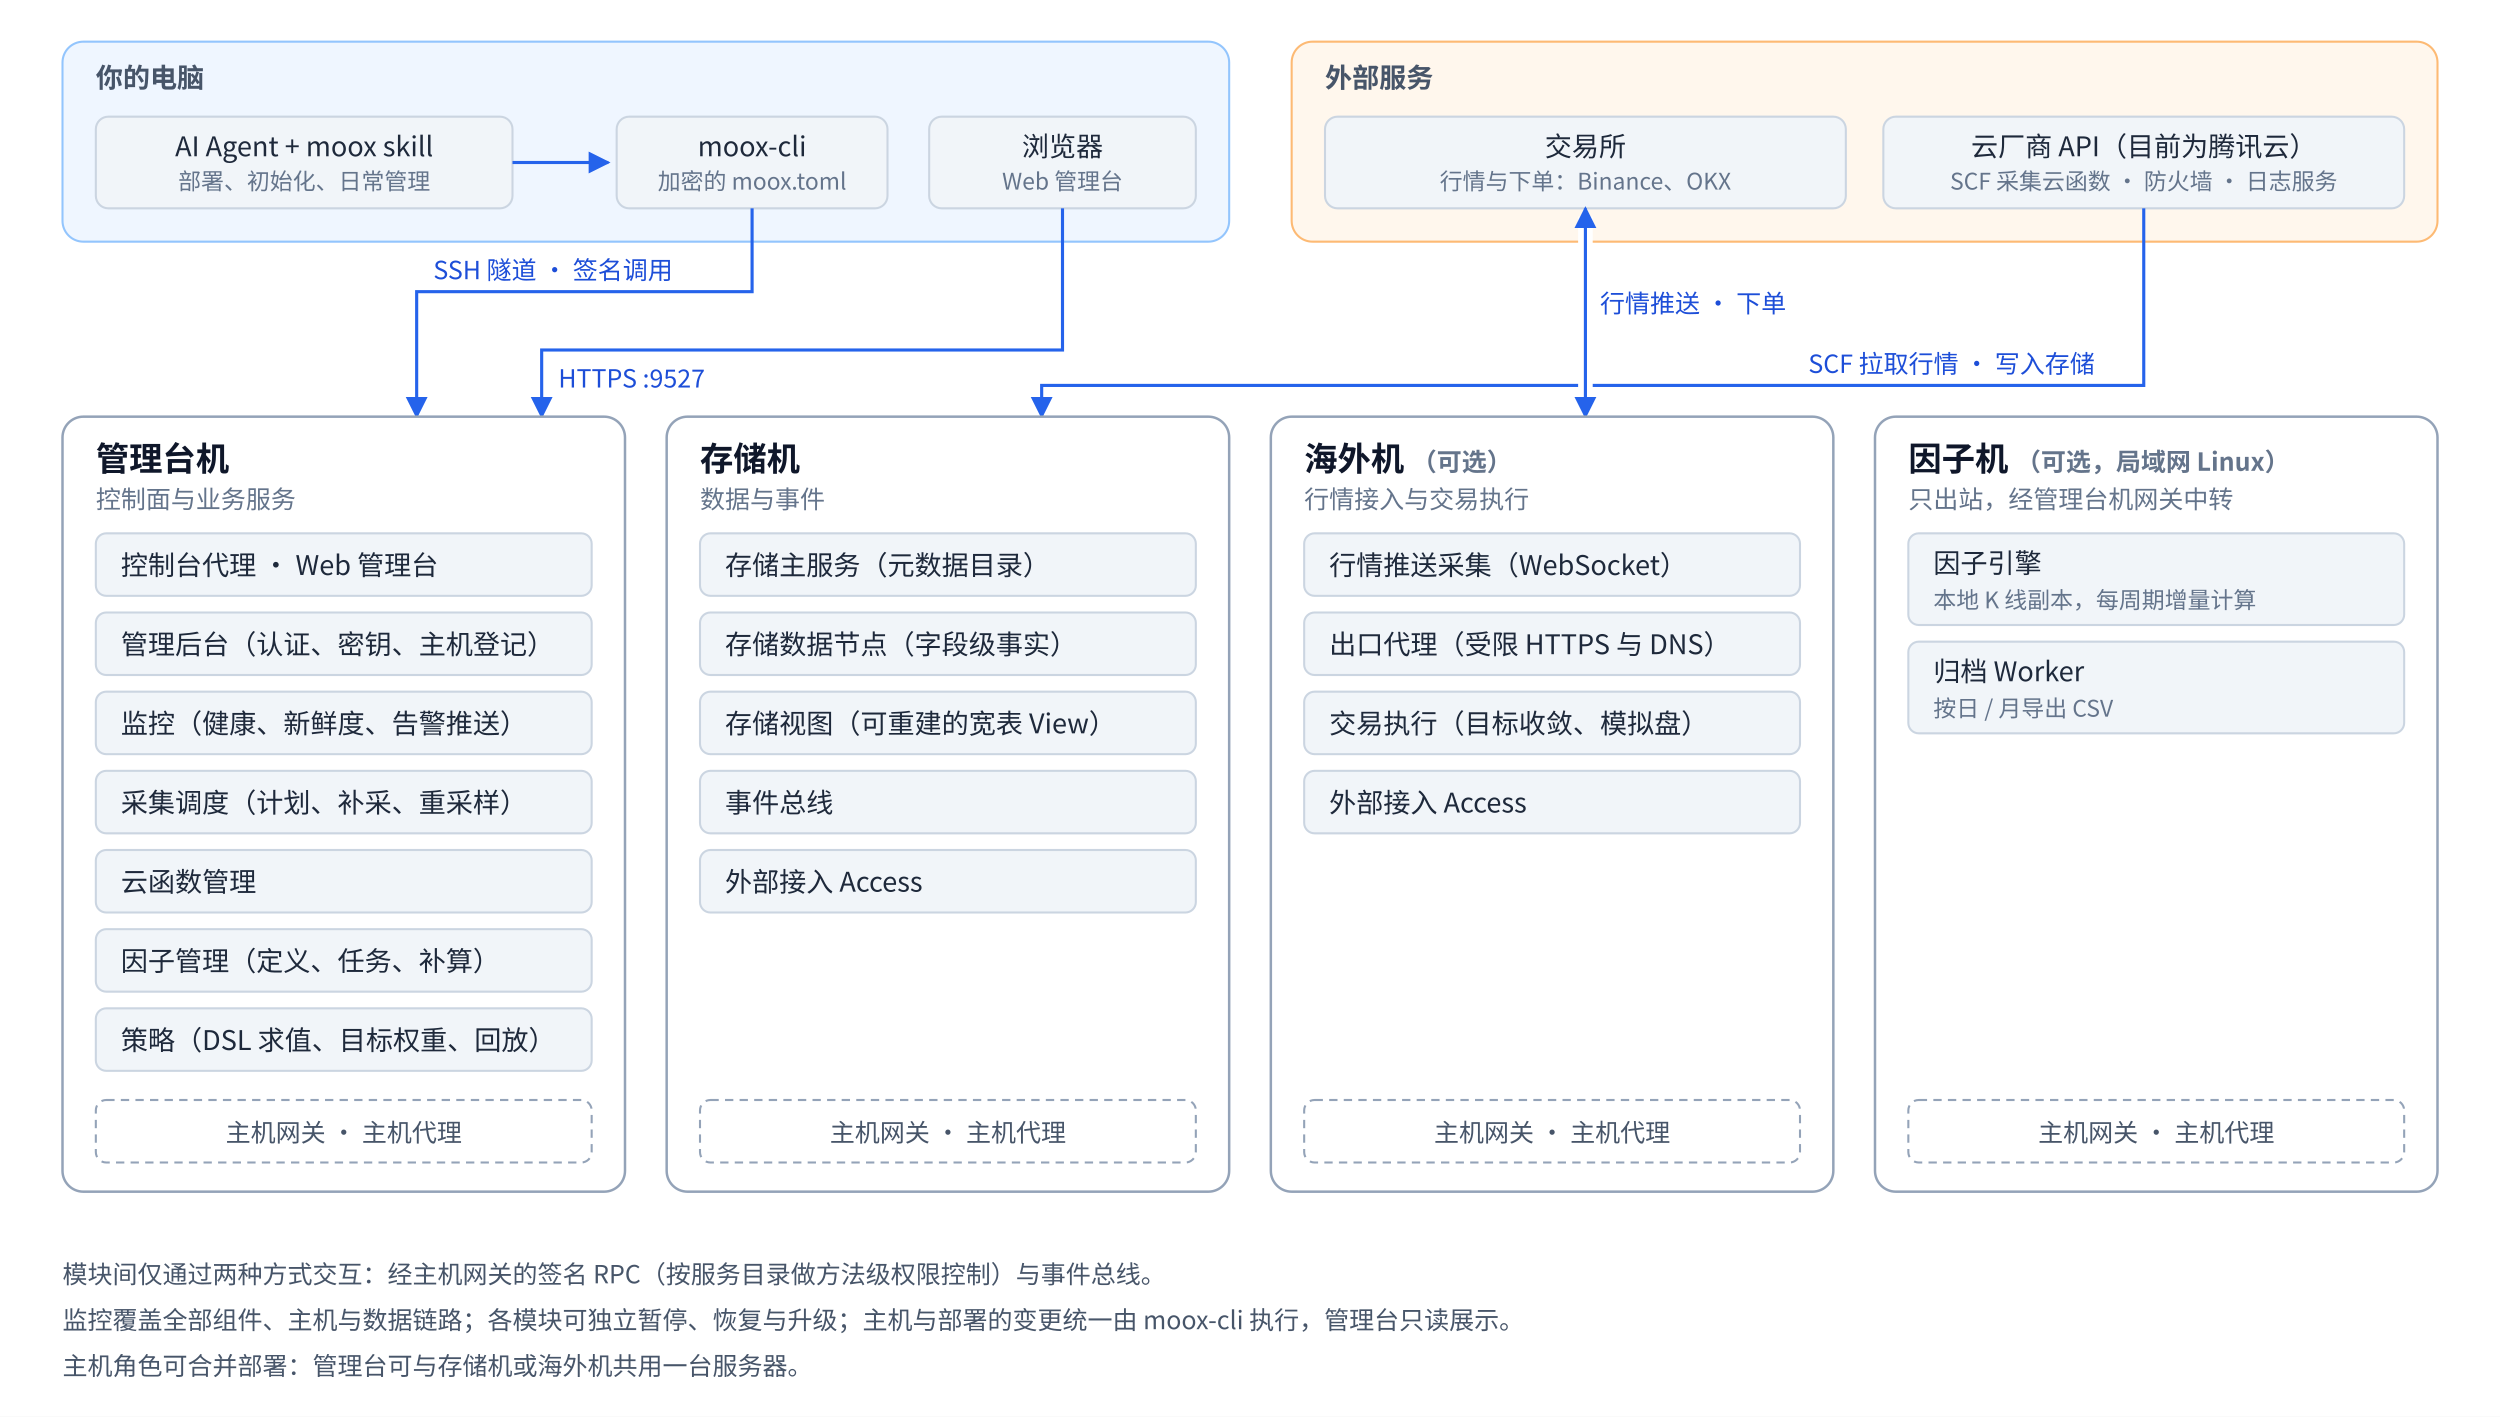
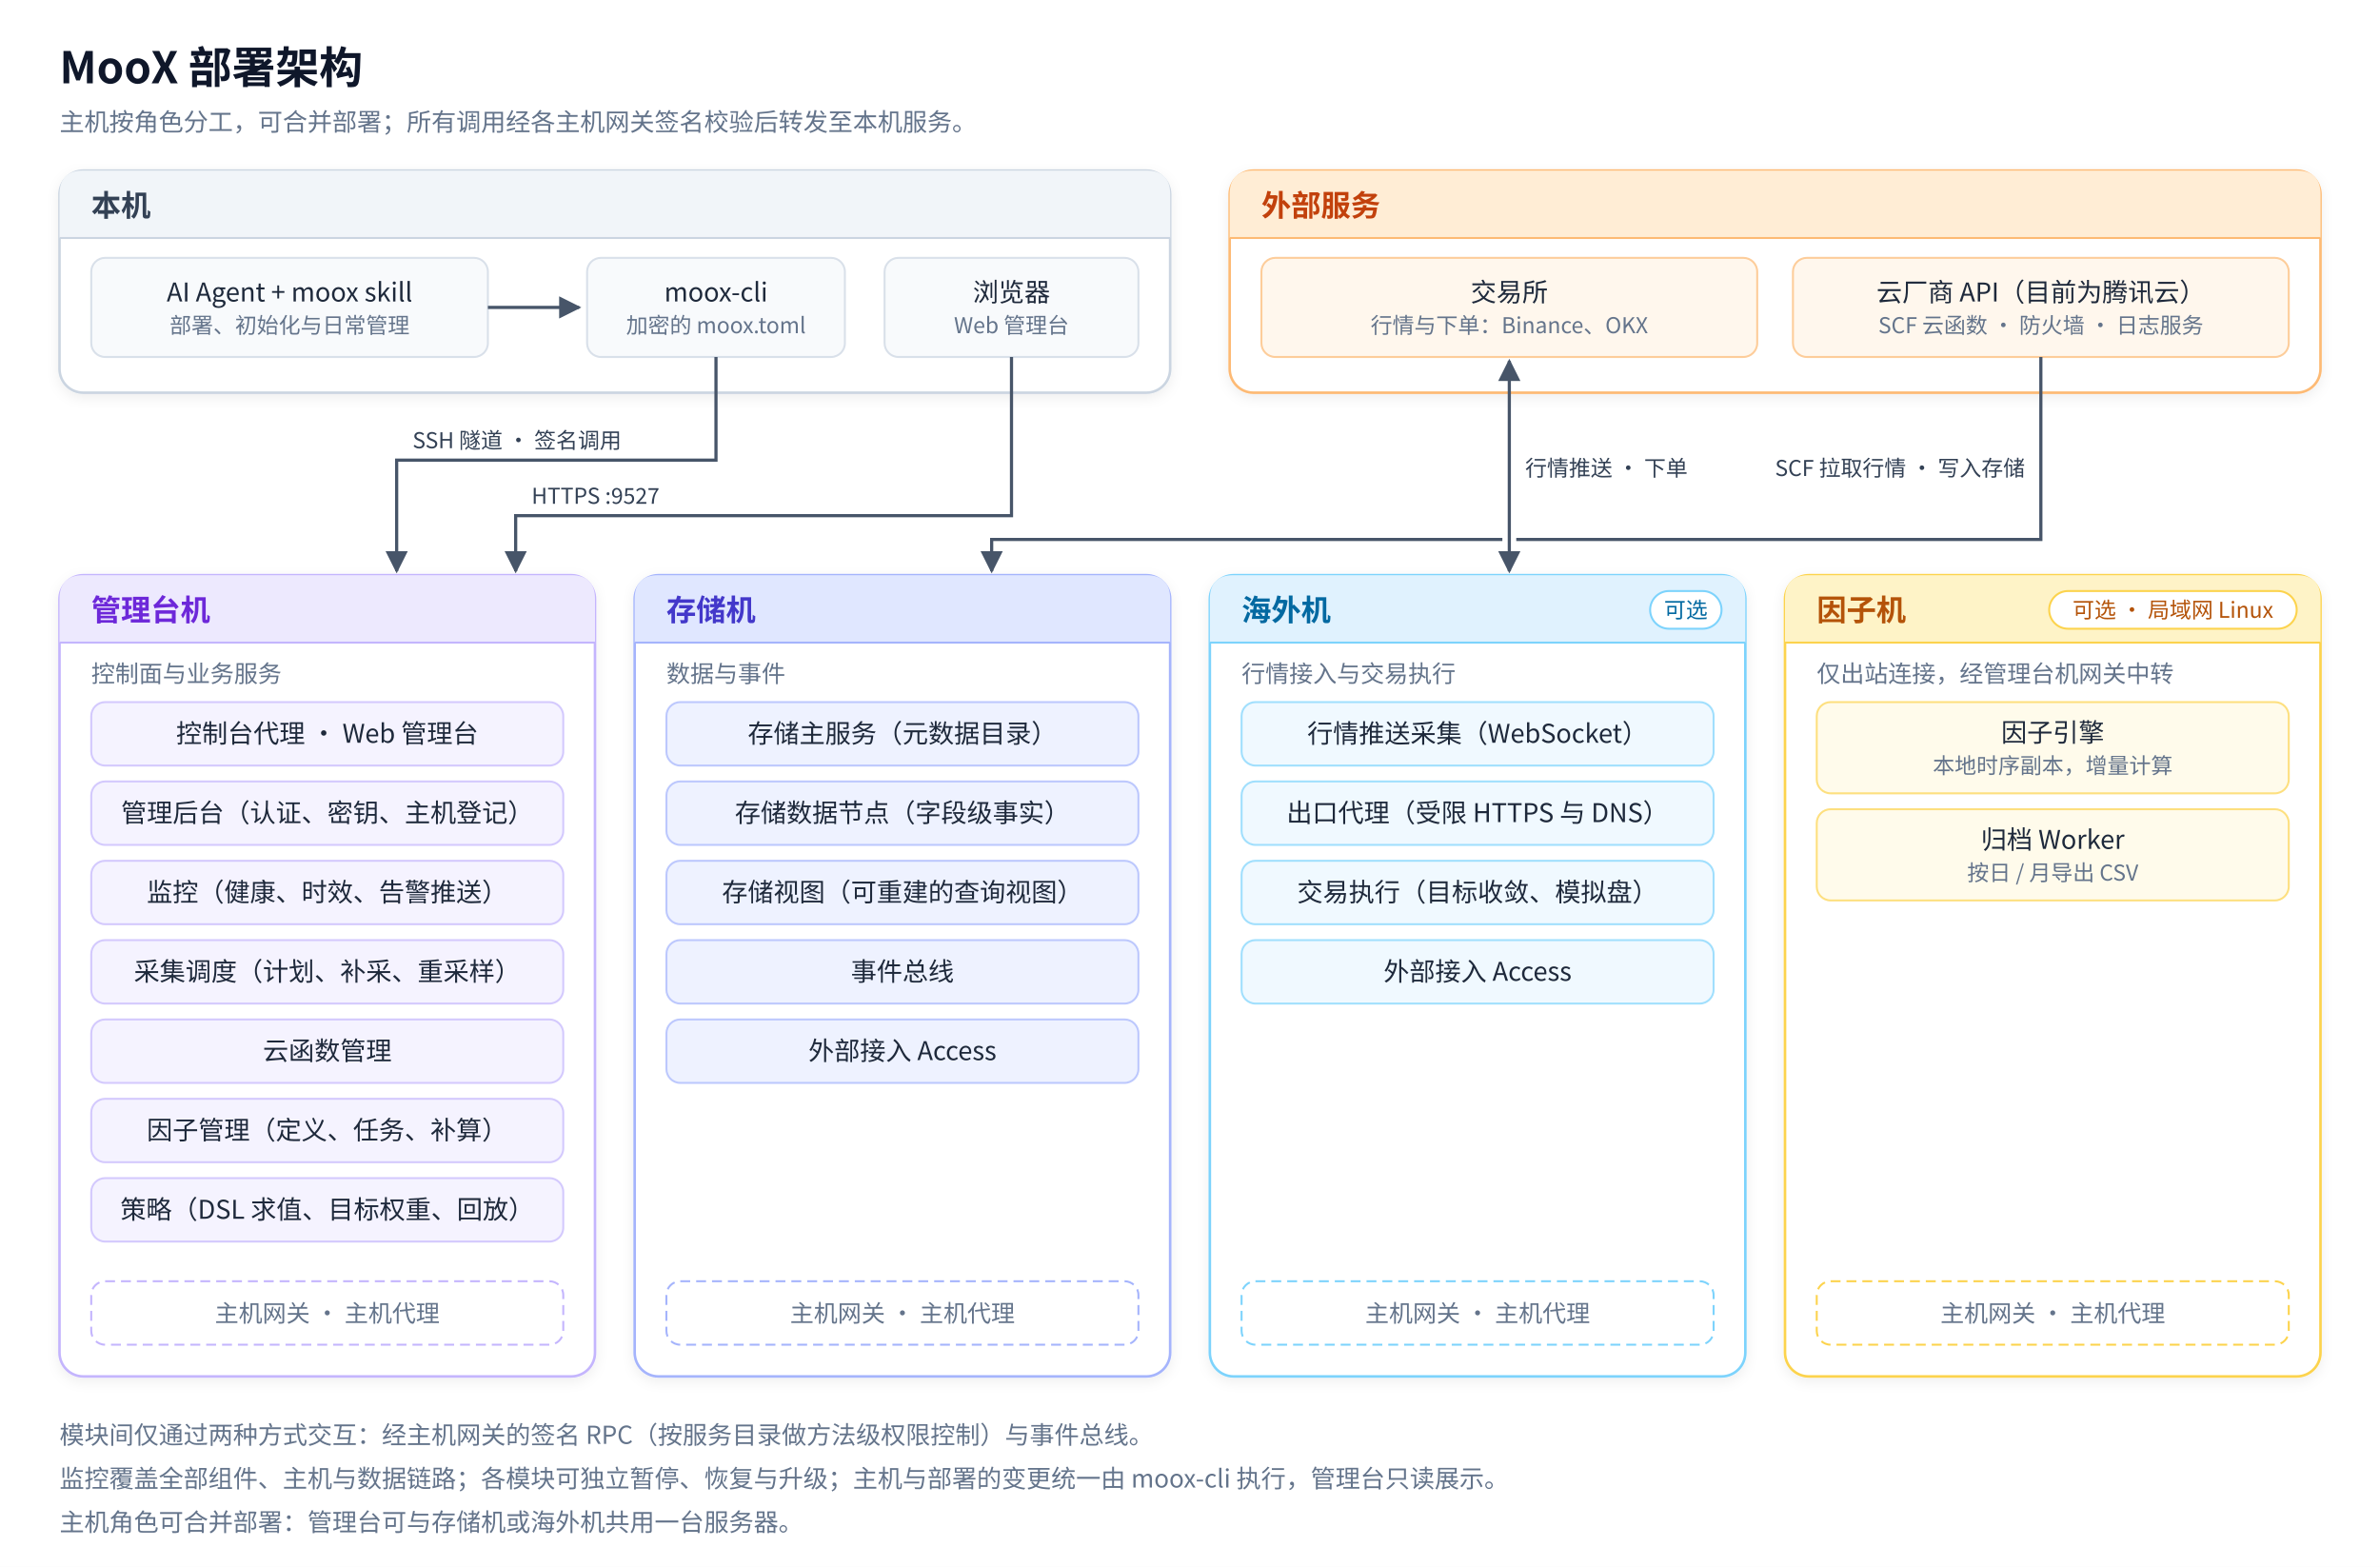
- <svg xmlns="http://www.w3.org/2000/svg" viewBox="0 0 1200 680" width="1200" height="680" font-family="-apple-system, BlinkMacSystemFont, 'PingFang SC', 'Hiragino Sans GB', 'Microsoft YaHei', 'Noto Sans CJK SC', sans-serif">
+ <svg xmlns="http://www.w3.org/2000/svg" viewBox="0 0 1200 790" width="1200" height="790" font-family="-apple-system, BlinkMacSystemFont, 'PingFang SC', 'Hiragino Sans GB', 'Microsoft YaHei', 'Noto Sans CJK SC', sans-serif">
  <defs>
-     <marker id="arrow" viewBox="0 0 10 10" refX="9" refY="5" markerWidth="7" markerHeight="7" orient="auto-start-reverse">
-       <path d="M0,0 L10,5 L0,10 z" fill="#2563eb" />
+     <marker id="m-end" viewBox="0 0 10 10" refX="9" refY="5" markerWidth="7" markerHeight="7" orient="auto">
+       <path d="M0,0 L10,5 L0,10 z" fill="#475569" />
    </marker>
+     <marker id="m-start" viewBox="0 0 10 10" refX="9" refY="5" markerWidth="7" markerHeight="7" orient="auto-start-reverse">
+       <path d="M0,0 L10,5 L0,10 z" fill="#475569" />
+     </marker>
+     <filter id="shadow" x="-5%" y="-5%" width="110%" height="125%">
+       <feDropShadow dx="0" dy="2" stdDeviation="3" flood-color="#0f172a" flood-opacity="0.07" />
+     </filter>
    <style>
-       .band { fill: #f8fafc; stroke: #cbd5e1; }
-       .host { fill: #ffffff; stroke: #94a3b8; stroke-width: 1.2; }
-       .host-head { font-size: 16px; font-weight: 600; fill: #0f172a; }
-       .host-sub { font-size: 12px; fill: #64748b; }
-       .chip { fill: #f1f5f9; stroke: #cbd5e1; }
-       .chip-text { font-size: 13px; fill: #1e293b; }
+       .title { font-size: 22px; font-weight: 700; fill: #0f172a; }
+       .lead { font-size: 12.5px; fill: #64748b; }
+       .head { font-size: 15px; font-weight: 600; }
+       .tag { font-size: 11px; font-weight: 500; }
+       .sub { font-size: 12px; fill: #64748b; }
+       .chip-text { font-size: 13px; font-weight: 500; fill: #1e293b; }
      .chip-note { font-size: 11px; fill: #64748b; }
-       .infra { fill: #ffffff; stroke: #94a3b8; stroke-dasharray: 4 3; }
-       .infra-text { font-size: 12px; fill: #475569; }
-       .ext { fill: #fff7ed; stroke: #fdba74; }
-       .local { fill: #eff6ff; stroke: #93c5fd; }
-       .label { font-size: 12px; fill: #1d4ed8; }
-       .section { font-size: 13px; font-weight: 600; fill: #475569; }
-       .foot { font-size: 12px; fill: #475569; }
-       .line { stroke: #2563eb; stroke-width: 1.5; fill: none; }
+       .gw { font-size: 12px; fill: #64748b; }
+       .data { stroke: #475569; stroke-width: 1.6; fill: none; }
+       .l-data { font-size: 11px; fill: #334155; }
    </style>
  </defs>
-   <rect x="0" y="0" width="1200" height="680" fill="#ffffff" />
-   <rect class="local" x="30" y="20" width="560" height="96" rx="10" />
-   <text class="section" x="46" y="42">你的电脑</text>
-   <rect class="chip" x="46" y="56" width="200" height="44" rx="6" fill="#ffffff" />
-   <text class="chip-text" x="146" y="75" text-anchor="middle">AI Agent + moox skill</text>
-   <text class="chip-note" x="146" y="91" text-anchor="middle">部署、初始化、日常管理</text>
-   <path class="line" d="M246,78 L292,78" marker-end="url(#arrow)" />
-   <rect class="chip" x="296" y="56" width="130" height="44" rx="6" fill="#ffffff" />
-   <text class="chip-text" x="361" y="75" text-anchor="middle">moox-cli</text>
-   <text class="chip-note" x="361" y="91" text-anchor="middle">加密的 moox.toml</text>
-   <rect class="chip" x="446" y="56" width="128" height="44" rx="6" fill="#ffffff" />
-   <text class="chip-text" x="510" y="75" text-anchor="middle">浏览器</text>
-   <text class="chip-note" x="510" y="91" text-anchor="middle">Web 管理台</text>
-   <rect class="ext" x="620" y="20" width="550" height="96" rx="10" />
-   <text class="section" x="636" y="42">外部服务</text>
-   <rect class="chip" x="636" y="56" width="250" height="44" rx="6" fill="#ffffff" />
-   <text class="chip-text" x="761" y="75" text-anchor="middle">交易所</text>
-   <text class="chip-note" x="761" y="91" text-anchor="middle">行情与下单：Binance、OKX</text>
-   <rect class="chip" x="904" y="56" width="250" height="44" rx="6" fill="#ffffff" />
-   <text class="chip-text" x="1029" y="75" text-anchor="middle">云厂商 API（目前为腾讯云）</text>
-   <text class="chip-note" x="1029" y="91" text-anchor="middle">SCF 采集云函数 · 防火墙 · 日志服务</text>
-   <path class="line" d="M1029,100 L1029,185 L500,185 L500,200" marker-end="url(#arrow)" />
-   <text class="label" x="868" y="179">SCF 拉取行情 · 写入存储</text>
-   <path d="M761,104 L761,196" stroke="#ffffff" stroke-width="7" />
-   <path class="line" d="M761,100 L761,200" marker-end="url(#arrow)" marker-start="url(#arrow)" />
-   <text class="label" x="768" y="150">行情推送 · 下单</text>
-   <path class="line" d="M361,100 L361,140 L200,140 L200,200" marker-end="url(#arrow)" />
-   <text class="label" x="208" y="134">SSH 隧道 · 签名调用</text>
-   <path class="line" d="M510,100 L510,168 L260,168 L260,200" marker-end="url(#arrow)" />
-   <text class="label" x="268" y="186">HTTPS :9527</text>
-   <g transform="translate(0,30)">
-     <rect class="host" x="30" y="170" width="270" height="372" rx="10" />
-     <text class="host-head" x="46" y="196">管理台机</text>
-     <text class="host-sub" x="46" y="214">控制面与业务服务</text>
-     <rect class="chip" x="46" y="226" width="238" height="30" rx="5" />
-     <text class="chip-text" x="58" y="246">控制台代理 · Web 管理台</text>
-     <rect class="chip" x="46" y="264" width="238" height="30" rx="5" />
-     <text class="chip-text" x="58" y="284">管理后台（认证、密钥、主机登记）</text>
-     <rect class="chip" x="46" y="302" width="238" height="30" rx="5" />
-     <text class="chip-text" x="58" y="322">监控（健康、新鲜度、告警推送）</text>
-     <rect class="chip" x="46" y="340" width="238" height="30" rx="5" />
-     <text class="chip-text" x="58" y="360">采集调度（计划、补采、重采样）</text>
-     <rect class="chip" x="46" y="378" width="238" height="30" rx="5" />
-     <text class="chip-text" x="58" y="398">云函数管理</text>
-     <rect class="chip" x="46" y="416" width="238" height="30" rx="5" />
-     <text class="chip-text" x="58" y="436">因子管理（定义、任务、补算）</text>
-     <rect class="chip" x="46" y="454" width="238" height="30" rx="5" />
-     <text class="chip-text" x="58" y="474">策略（DSL 求值、目标权重、回放）</text>
-     <rect class="infra" x="46" y="498" width="238" height="30" rx="5" />
-     <text class="infra-text" x="165" y="518" text-anchor="middle">主机网关 · 主机代理</text>
-     <rect class="host" x="320" y="170" width="270" height="372" rx="10" />
-     <text class="host-head" x="336" y="196">存储机</text>
-     <text class="host-sub" x="336" y="214">数据与事件</text>
-     <rect class="chip" x="336" y="226" width="238" height="30" rx="5" />
-     <text class="chip-text" x="348" y="246">存储主服务（元数据目录）</text>
-     <rect class="chip" x="336" y="264" width="238" height="30" rx="5" />
-     <text class="chip-text" x="348" y="284">存储数据节点（字段级事实）</text>
-     <rect class="chip" x="336" y="302" width="238" height="30" rx="5" />
-     <text class="chip-text" x="348" y="322">存储视图（可重建的宽表 View）</text>
-     <rect class="chip" x="336" y="340" width="238" height="30" rx="5" />
-     <text class="chip-text" x="348" y="360">事件总线</text>
-     <rect class="chip" x="336" y="378" width="238" height="30" rx="5" />
-     <text class="chip-text" x="348" y="398">外部接入 Access</text>
-     <rect class="infra" x="336" y="498" width="238" height="30" rx="5" />
-     <text class="infra-text" x="455" y="518" text-anchor="middle">主机网关 · 主机代理</text>
-     <rect class="host" x="610" y="170" width="270" height="372" rx="10" />
-     <text class="host-head" x="626" y="196">海外机 <tspan class="host-sub">（可选）</tspan>
-     </text>
-     <text class="host-sub" x="626" y="214">行情接入与交易执行</text>
-     <rect class="chip" x="626" y="226" width="238" height="30" rx="5" />
-     <text class="chip-text" x="638" y="246">行情推送采集（WebSocket）</text>
-     <rect class="chip" x="626" y="264" width="238" height="30" rx="5" />
-     <text class="chip-text" x="638" y="284">出口代理（受限 HTTPS 与 DNS）</text>
-     <rect class="chip" x="626" y="302" width="238" height="30" rx="5" />
-     <text class="chip-text" x="638" y="322">交易执行（目标收敛、模拟盘）</text>
-     <rect class="chip" x="626" y="340" width="238" height="30" rx="5" />
-     <text class="chip-text" x="638" y="360">外部接入 Access</text>
-     <rect class="infra" x="626" y="498" width="238" height="30" rx="5" />
-     <text class="infra-text" x="745" y="518" text-anchor="middle">主机网关 · 主机代理</text>
-     <rect class="host" x="900" y="170" width="270" height="372" rx="10" />
-     <text class="host-head" x="916" y="196">因子机 <tspan class="host-sub">（可选，局域网 Linux）</tspan>
-     </text>
-     <text class="host-sub" x="916" y="214">只出站，经管理台机网关中转</text>
-     <rect class="chip" x="916" y="226" width="238" height="44" rx="5" />
-     <text class="chip-text" x="928" y="245">因子引擎</text>
-     <text class="chip-note" x="928" y="262">本地 K 线副本，每周期增量计算</text>
-     <rect class="chip" x="916" y="278" width="238" height="44" rx="5" />
-     <text class="chip-text" x="928" y="297">归档 Worker</text>
-     <text class="chip-note" x="928" y="314">按日 / 月导出 CSV</text>
-     <rect class="infra" x="916" y="498" width="238" height="30" rx="5" />
-     <text class="infra-text" x="1035" y="518" text-anchor="middle">主机网关 · 主机代理</text>
-     <text class="foot" x="30" y="586">模块间仅通过两种方式交互：经主机网关的签名 RPC（按服务目录做方法级权限控制）与事件总线。</text>
-     <text class="foot" x="30" y="608">监控覆盖全部组件、主机与数据链路；各模块可独立暂停、恢复与升级；主机与部署的变更统一由 moox-cli 执行，管理台只读展示。</text>
-     <text class="foot" x="30" y="630">主机角色可合并部署：管理台可与存储机或海外机共用一台服务器。</text>
-   </g>
+   <rect x="0" y="0" width="1200" height="790" fill="#ffffff" />
+   <text class="title" x="30" y="42">MooX 部署架构</text>
+   <text class="lead" x="30" y="66">主机按角色分工，可合并部署；所有调用经各主机网关签名校验后转发至本机服务。</text>
+   <rect x="30" y="86" width="560" height="112" rx="12" fill="#ffffff" stroke="#cbd5e1" stroke-width="1.3" filter="url(#shadow)" />
+   <path d="M42,86 H578 Q590,86 590,98 V120 H30 V98 Q30,86 42,86 Z" fill="#f1f5f9" />
+   <path d="M30,120 H590" stroke="#cbd5e1" stroke-width="1" />
+   <text class="head" x="46" y="109" fill="#334155">本机</text>
+   <rect x="46" y="130" width="200" height="50" rx="7" fill="#f8fafc" stroke="#cbd5e1" stroke-opacity="0.7" />
+   <text class="chip-text" x="146" y="152.0" text-anchor="middle">AI Agent + moox skill</text>
+   <text class="chip-note" x="146" y="168.0" text-anchor="middle">部署、初始化与日常管理</text>
+   <rect x="296" y="130" width="130" height="50" rx="7" fill="#f8fafc" stroke="#cbd5e1" stroke-opacity="0.7" />
+   <text class="chip-text" x="361" y="152.0" text-anchor="middle">moox-cli</text>
+   <text class="chip-note" x="361" y="168.0" text-anchor="middle">加密的 moox.toml</text>
+   <rect x="446" y="130" width="128" height="50" rx="7" fill="#f8fafc" stroke="#cbd5e1" stroke-opacity="0.7" />
+   <text class="chip-text" x="510" y="152.0" text-anchor="middle">浏览器</text>
+   <text class="chip-note" x="510" y="168.0" text-anchor="middle">Web 管理台</text>
+   <path class="data" d="M246,155 L292,155" marker-end="url(#m-end)" />
+   <rect x="620" y="86" width="550" height="112" rx="12" fill="#ffffff" stroke="#fdba74" stroke-width="1.3" filter="url(#shadow)" />
+   <path d="M632,86 H1158 Q1170,86 1170,98 V120 H620 V98 Q620,86 632,86 Z" fill="#ffedd5" />
+   <path d="M620,120 H1170" stroke="#fdba74" stroke-width="1" />
+   <text class="head" x="636" y="109" fill="#c2410c">外部服务</text>
+   <rect x="636" y="130" width="250" height="50" rx="7" fill="#fff7ed" stroke="#fdba74" stroke-opacity="0.7" />
+   <text class="chip-text" x="761" y="152.0" text-anchor="middle">交易所</text>
+   <text class="chip-note" x="761" y="168.0" text-anchor="middle">行情与下单：Binance、OKX</text>
+   <rect x="904" y="130" width="250" height="50" rx="7" fill="#fff7ed" stroke="#fdba74" stroke-opacity="0.7" />
+   <text class="chip-text" x="1029" y="152.0" text-anchor="middle">云厂商 API（目前为腾讯云）</text>
+   <text class="chip-note" x="1029" y="168.0" text-anchor="middle">SCF 云函数 · 防火墙 · 日志服务</text>
+   <path class="data" d="M361,180 L361,232 L200,232 L200,288" marker-end="url(#m-end)" />
+   <text class="l-data" x="208" y="226">SSH 隧道 · 签名调用</text>
+   <path class="data" d="M510,180 L510,260 L260,260 L260,288" marker-end="url(#m-end)" />
+   <text class="l-data" x="268" y="254">HTTPS :9527</text>
+   <path class="data" d="M1029,180 L1029,272 L500,272 L500,288" marker-end="url(#m-end)" />
+   <text class="l-data" x="1021" y="240" text-anchor="end">SCF 拉取行情 · 写入存储</text>
+   <path d="M761,265 L761,279" stroke="#ffffff" stroke-width="7" />
+   <path class="data" d="M761,182 L761,288" marker-end="url(#m-end)" marker-start="url(#m-start)" />
+   <text class="l-data" x="769" y="240">行情推送 · 下单</text>
+   <rect x="30" y="290" width="270" height="404" rx="12" fill="#ffffff" stroke="#c4b5fd" stroke-width="1.3" filter="url(#shadow)" />
+   <path d="M42,290 H288 Q300,290 300,302 V324 H30 V302 Q30,290 42,290 Z" fill="#ede9fe" />
+   <path d="M30,324 H300" stroke="#c4b5fd" stroke-width="1" />
+   <text class="head" x="46" y="313" fill="#6d28d9">管理台机</text>
+   <text class="sub" x="46" y="344">控制面与业务服务</text>
+   <rect x="46" y="354" width="238" height="32" rx="7" fill="#f5f3ff" stroke="#c4b5fd" stroke-opacity="0.7" />
+   <text class="chip-text" x="165" y="374.5" text-anchor="middle">控制台代理 · Web 管理台</text>
+   <rect x="46" y="394" width="238" height="32" rx="7" fill="#f5f3ff" stroke="#c4b5fd" stroke-opacity="0.7" />
+   <text class="chip-text" x="165" y="414.5" text-anchor="middle">管理后台（认证、密钥、主机登记）</text>
+   <rect x="46" y="434" width="238" height="32" rx="7" fill="#f5f3ff" stroke="#c4b5fd" stroke-opacity="0.7" />
+   <text class="chip-text" x="165" y="454.5" text-anchor="middle">监控（健康、时效、告警推送）</text>
+   <rect x="46" y="474" width="238" height="32" rx="7" fill="#f5f3ff" stroke="#c4b5fd" stroke-opacity="0.7" />
+   <text class="chip-text" x="165" y="494.5" text-anchor="middle">采集调度（计划、补采、重采样）</text>
+   <rect x="46" y="514" width="238" height="32" rx="7" fill="#f5f3ff" stroke="#c4b5fd" stroke-opacity="0.7" />
+   <text class="chip-text" x="165" y="534.5" text-anchor="middle">云函数管理</text>
+   <rect x="46" y="554" width="238" height="32" rx="7" fill="#f5f3ff" stroke="#c4b5fd" stroke-opacity="0.7" />
+   <text class="chip-text" x="165" y="574.5" text-anchor="middle">因子管理（定义、任务、补算）</text>
+   <rect x="46" y="594" width="238" height="32" rx="7" fill="#f5f3ff" stroke="#c4b5fd" stroke-opacity="0.7" />
+   <text class="chip-text" x="165" y="614.5" text-anchor="middle">策略（DSL 求值、目标权重、回放）</text>
+   <rect x="46" y="646" width="238" height="32" rx="7" fill="#ffffff" stroke="#c4b5fd" stroke-dasharray="5 3" />
+   <text class="gw" x="165" y="666.5" text-anchor="middle">主机网关 · 主机代理</text>
+   <rect x="320" y="290" width="270" height="404" rx="12" fill="#ffffff" stroke="#a5b4fc" stroke-width="1.3" filter="url(#shadow)" />
+   <path d="M332,290 H578 Q590,290 590,302 V324 H320 V302 Q320,290 332,290 Z" fill="#e0e7ff" />
+   <path d="M320,324 H590" stroke="#a5b4fc" stroke-width="1" />
+   <text class="head" x="336" y="313" fill="#4338ca">存储机</text>
+   <text class="sub" x="336" y="344">数据与事件</text>
+   <rect x="336" y="354" width="238" height="32" rx="7" fill="#eef2ff" stroke="#a5b4fc" stroke-opacity="0.7" />
+   <text class="chip-text" x="455" y="374.5" text-anchor="middle">存储主服务（元数据目录）</text>
+   <rect x="336" y="394" width="238" height="32" rx="7" fill="#eef2ff" stroke="#a5b4fc" stroke-opacity="0.7" />
+   <text class="chip-text" x="455" y="414.5" text-anchor="middle">存储数据节点（字段级事实）</text>
+   <rect x="336" y="434" width="238" height="32" rx="7" fill="#eef2ff" stroke="#a5b4fc" stroke-opacity="0.7" />
+   <text class="chip-text" x="455" y="454.5" text-anchor="middle">存储视图（可重建的查询视图）</text>
+   <rect x="336" y="474" width="238" height="32" rx="7" fill="#eef2ff" stroke="#a5b4fc" stroke-opacity="0.7" />
+   <text class="chip-text" x="455" y="494.5" text-anchor="middle">事件总线</text>
+   <rect x="336" y="514" width="238" height="32" rx="7" fill="#eef2ff" stroke="#a5b4fc" stroke-opacity="0.7" />
+   <text class="chip-text" x="455" y="534.5" text-anchor="middle">外部接入 Access</text>
+   <rect x="336" y="646" width="238" height="32" rx="7" fill="#ffffff" stroke="#a5b4fc" stroke-dasharray="5 3" />
+   <text class="gw" x="455" y="666.5" text-anchor="middle">主机网关 · 主机代理</text>
+   <rect x="610" y="290" width="270" height="404" rx="12" fill="#ffffff" stroke="#7dd3fc" stroke-width="1.3" filter="url(#shadow)" />
+   <path d="M622,290 H868 Q880,290 880,302 V324 H610 V302 Q610,290 622,290 Z" fill="#e0f2fe" />
+   <path d="M610,324 H880" stroke="#7dd3fc" stroke-width="1" />
+   <text class="head" x="626" y="313" fill="#0369a1">海外机</text>
+   <rect x="832.0" y="298" width="36.0" height="19" rx="9.5" fill="#ffffff" stroke="#7dd3fc" />
+   <text class="tag" x="850.0" y="311.5" text-anchor="middle" fill="#0369a1">可选</text>
+   <text class="sub" x="626" y="344">行情接入与交易执行</text>
+   <rect x="626" y="354" width="238" height="32" rx="7" fill="#f0f9ff" stroke="#7dd3fc" stroke-opacity="0.7" />
+   <text class="chip-text" x="745" y="374.5" text-anchor="middle">行情推送采集（WebSocket）</text>
+   <rect x="626" y="394" width="238" height="32" rx="7" fill="#f0f9ff" stroke="#7dd3fc" stroke-opacity="0.7" />
+   <text class="chip-text" x="745" y="414.5" text-anchor="middle">出口代理（受限 HTTPS 与 DNS）</text>
+   <rect x="626" y="434" width="238" height="32" rx="7" fill="#f0f9ff" stroke="#7dd3fc" stroke-opacity="0.7" />
+   <text class="chip-text" x="745" y="454.5" text-anchor="middle">交易执行（目标收敛、模拟盘）</text>
+   <rect x="626" y="474" width="238" height="32" rx="7" fill="#f0f9ff" stroke="#7dd3fc" stroke-opacity="0.7" />
+   <text class="chip-text" x="745" y="494.5" text-anchor="middle">外部接入 Access</text>
+   <rect x="626" y="646" width="238" height="32" rx="7" fill="#ffffff" stroke="#7dd3fc" stroke-dasharray="5 3" />
+   <text class="gw" x="745" y="666.5" text-anchor="middle">主机网关 · 主机代理</text>
+   <rect x="900" y="290" width="270" height="404" rx="12" fill="#ffffff" stroke="#fcd34d" stroke-width="1.3" filter="url(#shadow)" />
+   <path d="M912,290 H1158 Q1170,290 1170,302 V324 H900 V302 Q900,290 912,290 Z" fill="#fef3c7" />
+   <path d="M900,324 H1170" stroke="#fcd34d" stroke-width="1" />
+   <text class="head" x="916" y="313" fill="#b45309">因子机</text>
+   <rect x="1033.2" y="298" width="124.8" height="19" rx="9.5" fill="#ffffff" stroke="#fcd34d" />
+   <text class="tag" x="1095.6" y="311.5" text-anchor="middle" fill="#b45309">可选 · 局域网 Linux</text>
+   <text class="sub" x="916" y="344">仅出站连接，经管理台机网关中转</text>
+   <rect x="916" y="354" width="238" height="46" rx="7" fill="#fffbeb" stroke="#fcd34d" stroke-opacity="0.7" />
+   <text class="chip-text" x="1035" y="374.0" text-anchor="middle">因子引擎</text>
+   <text class="chip-note" x="1035" y="390.0" text-anchor="middle">本地时序副本，增量计算</text>
+   <rect x="916" y="408" width="238" height="46" rx="7" fill="#fffbeb" stroke="#fcd34d" stroke-opacity="0.7" />
+   <text class="chip-text" x="1035" y="428.0" text-anchor="middle">归档 Worker</text>
+   <text class="chip-note" x="1035" y="444.0" text-anchor="middle">按日 / 月导出 CSV</text>
+   <rect x="916" y="646" width="238" height="32" rx="7" fill="#ffffff" stroke="#fcd34d" stroke-dasharray="5 3" />
+   <text class="gw" x="1035" y="666.5" text-anchor="middle">主机网关 · 主机代理</text>
+   <text class="lead" x="30" y="728">模块间仅通过两种方式交互：经主机网关的签名 RPC（按服务目录做方法级权限控制）与事件总线。</text>
+   <text class="lead" x="30" y="750">监控覆盖全部组件、主机与数据链路；各模块可独立暂停、恢复与升级；主机与部署的变更统一由 moox-cli 执行，管理台只读展示。</text>
+   <text class="lead" x="30" y="772">主机角色可合并部署：管理台可与存储机或海外机共用一台服务器。</text>
</svg>
